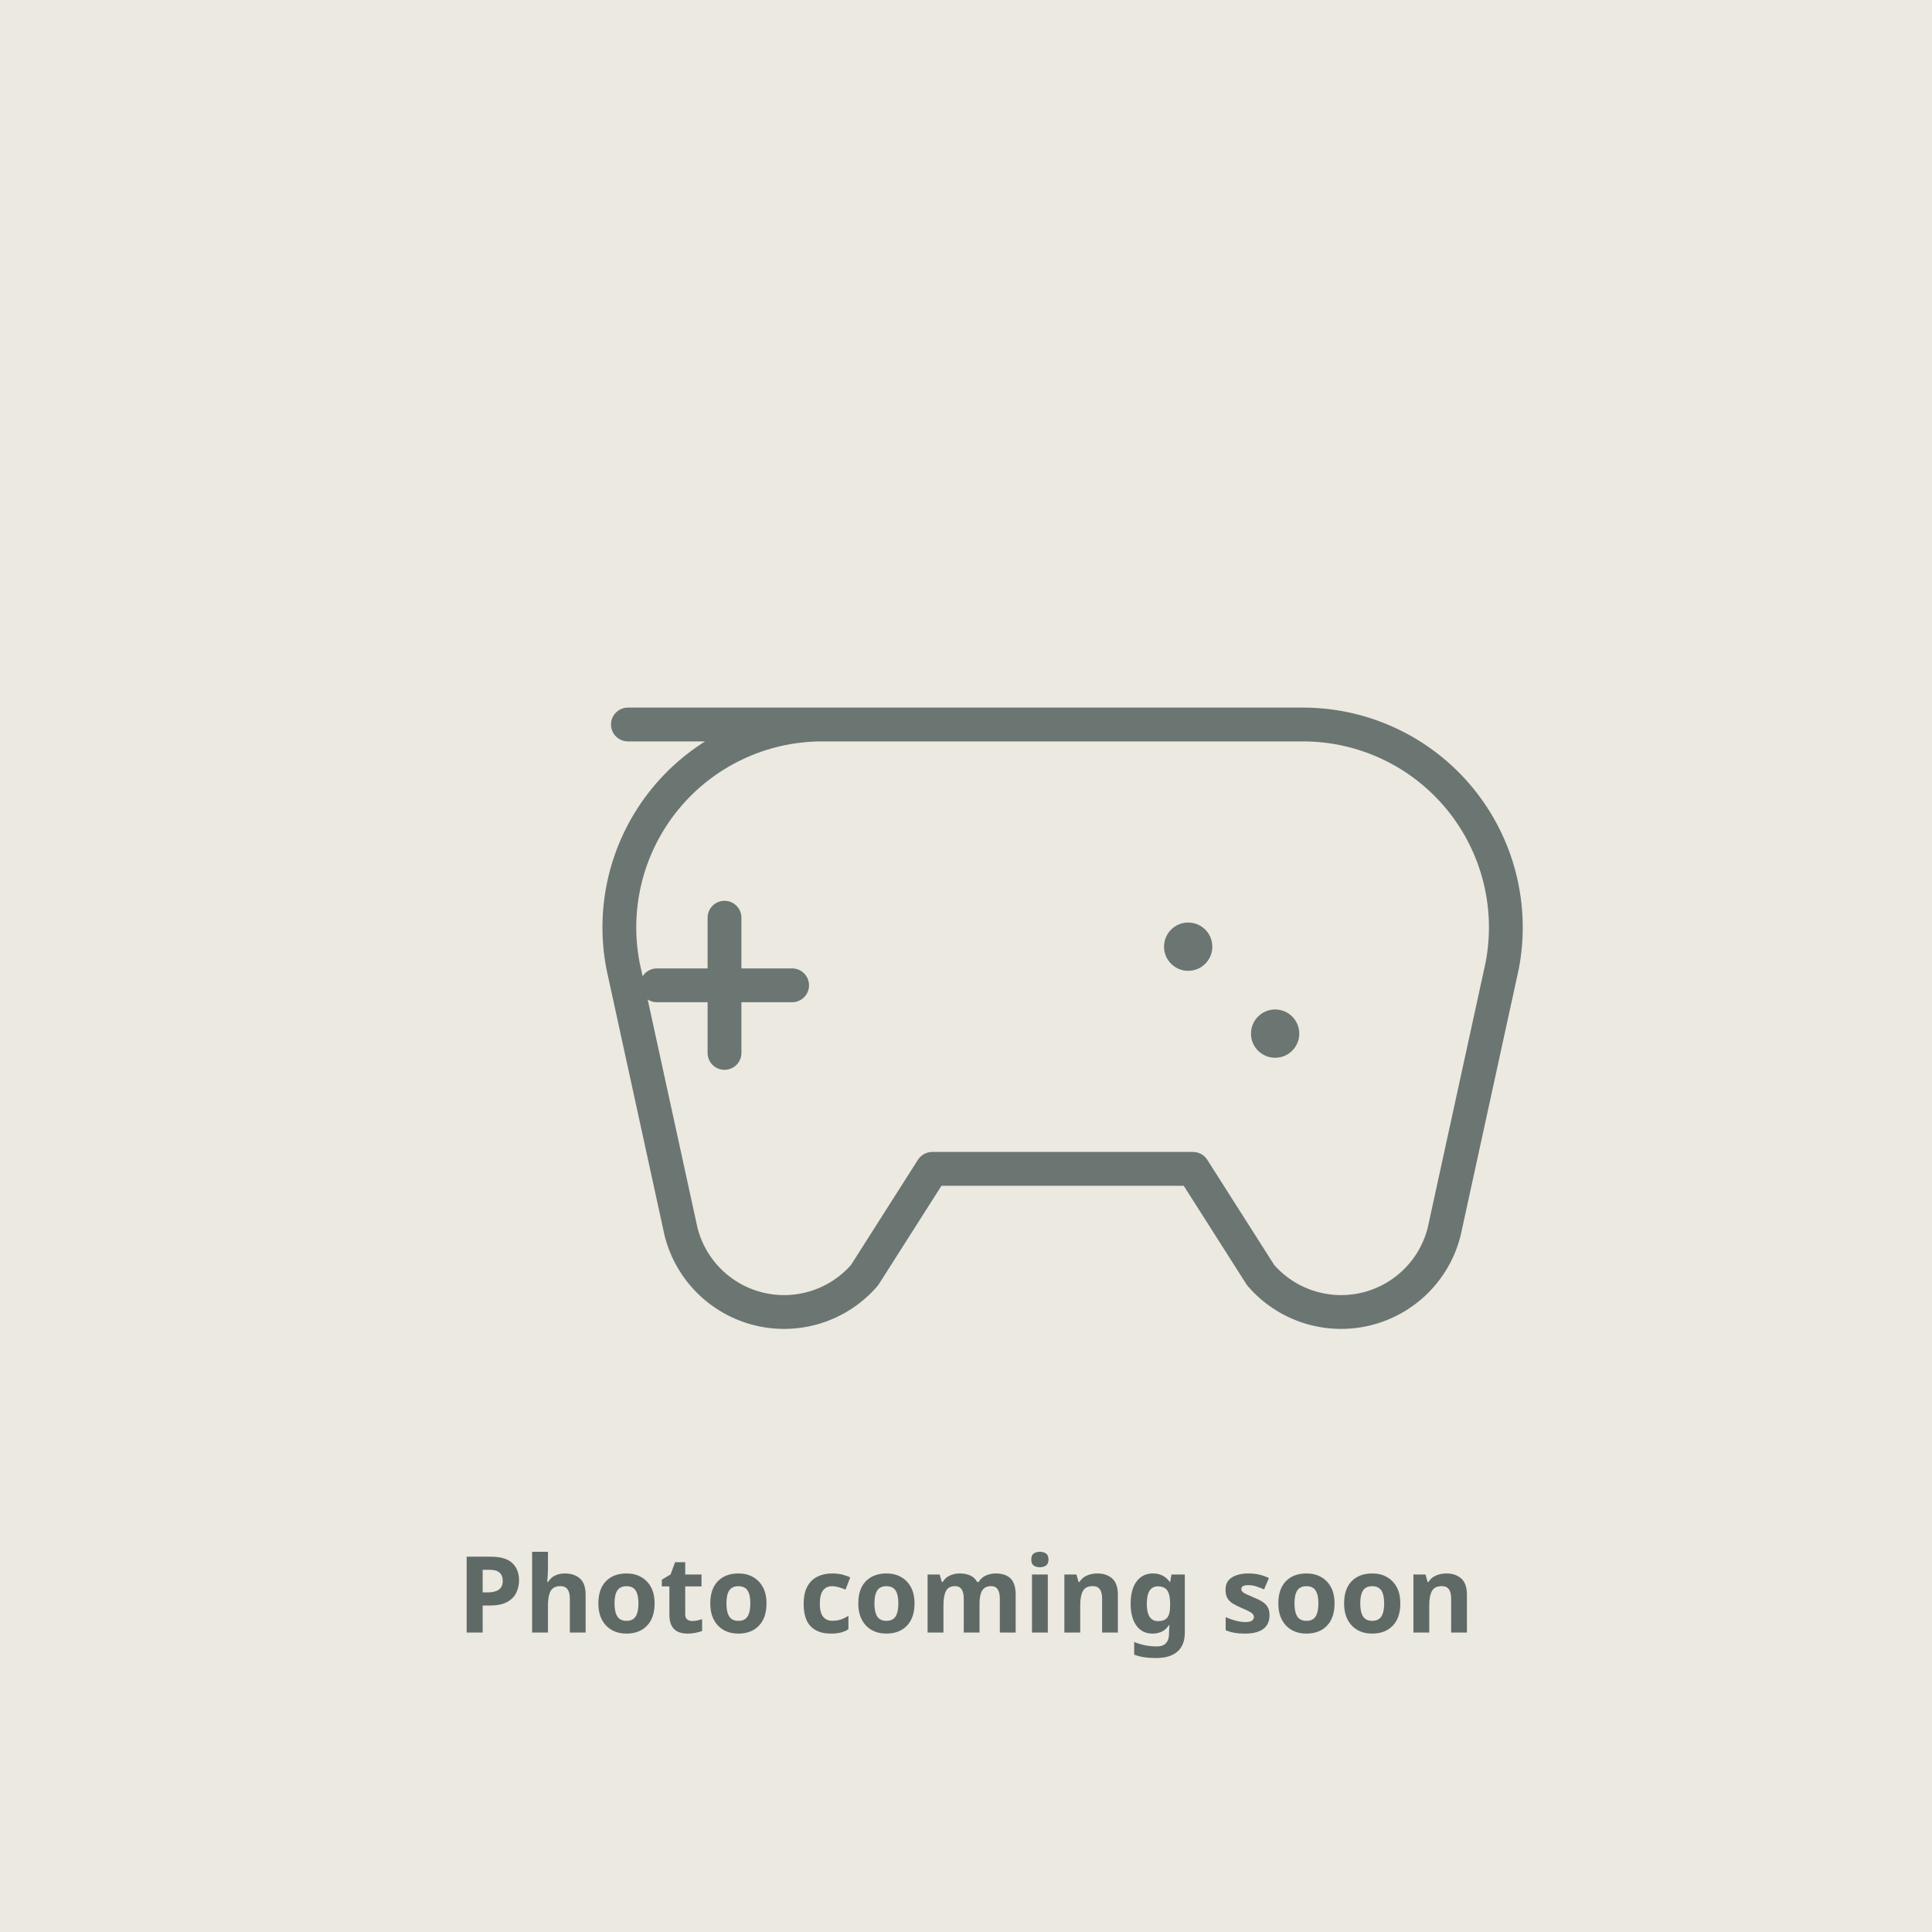
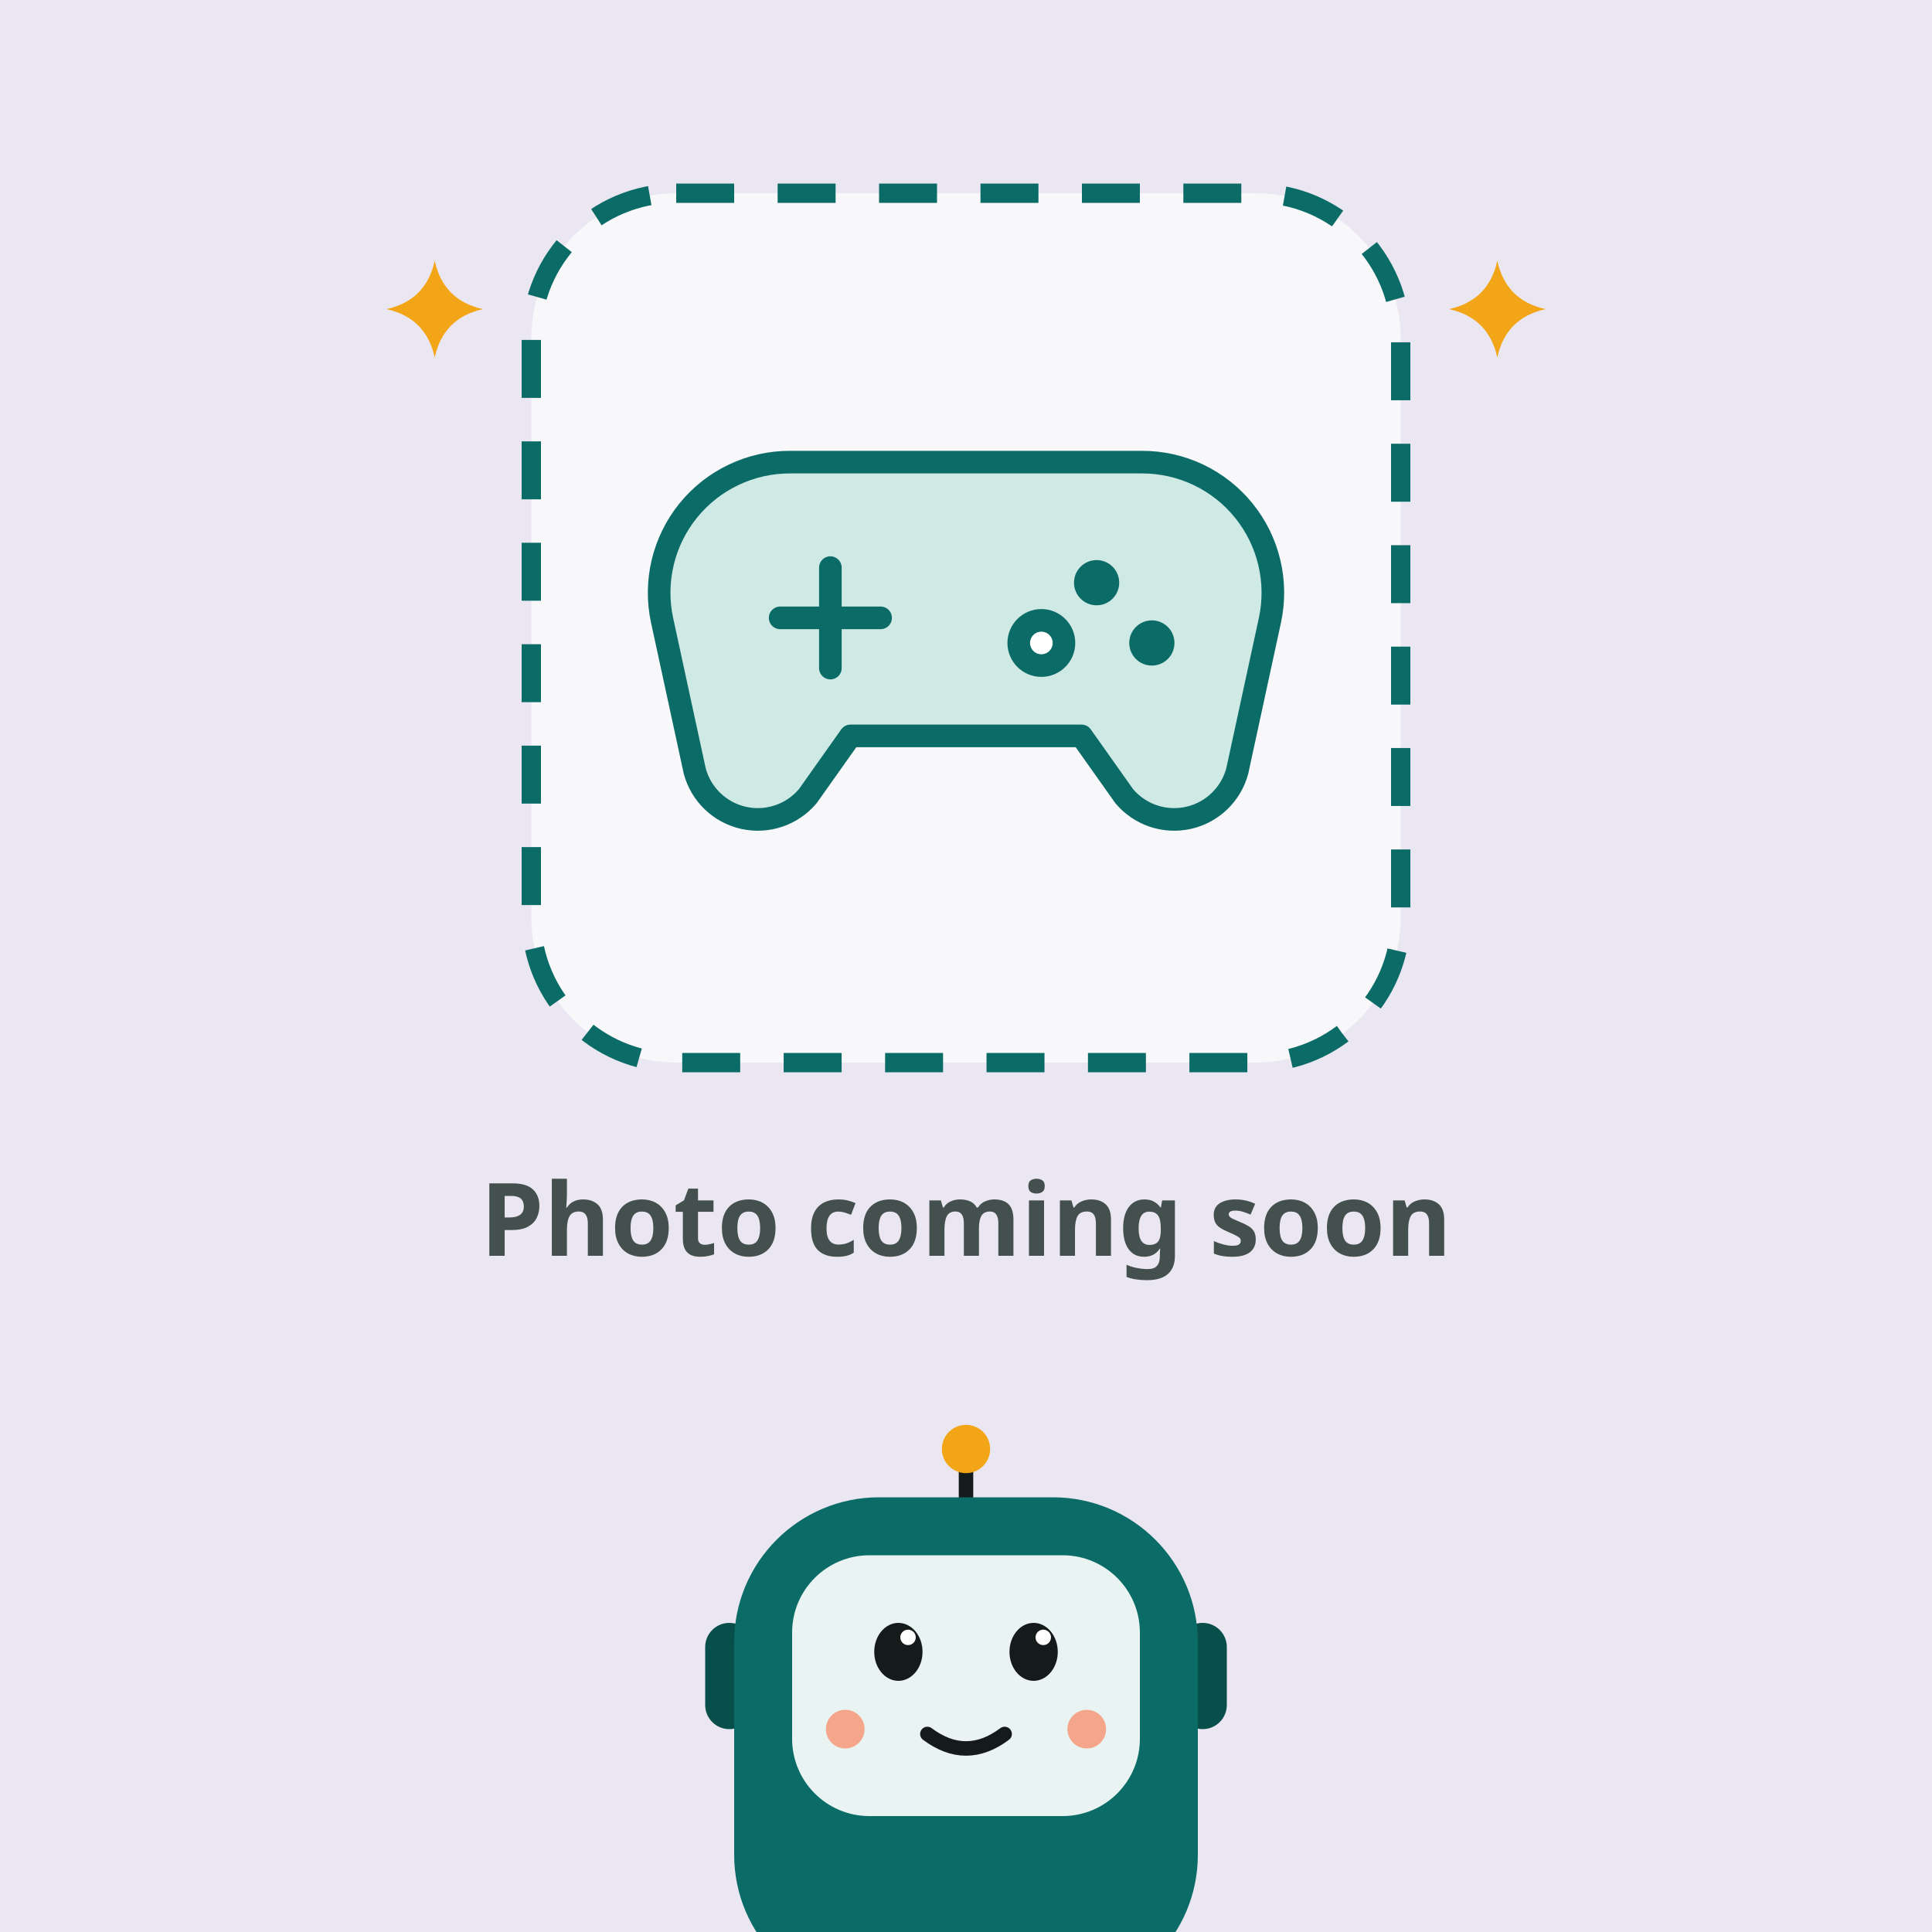
- <svg xmlns="http://www.w3.org/2000/svg" viewBox="0 0 400 400" role="img" aria-label="Gaming product photo coming soon">
-   <rect width="400" height="400" fill="#ece9e1" />
-   <g fill="none" stroke="#6b7673" stroke-width="7" stroke-linecap="round" stroke-linejoin="round">
-     <path d="M130 150h140a42 42 0 0 1 41 50l-12 55a22 22 0 0 1-38 9l-14-22h-54l-14 22a22 22 0 0 1-38-9l-12-55a42 42 0 0 1 41-50z" />
-     <path d="M150 190v28M136 204h28" />
-     <circle cx="246" cy="196" r="5" fill="#6b7673" stroke="none" />
-     <circle cx="264" cy="214" r="5" fill="#6b7673" stroke="none" />
+ <svg xmlns="http://www.w3.org/2000/svg" viewBox="0 0 400 400" role="img" aria-label="Gaming photo coming soon">
+   <rect width="400" height="400" fill="#ebe7f2" />
+   <rect x="110" y="40" width="180" height="180" rx="30" fill="#ffffff" fill-opacity="0.65" stroke="#0b6b66" stroke-width="4" stroke-dasharray="12 9" />
+   <path d="M90 54q1.8 8.2 10 10q-8.2 1.8-10 10q-1.8-8.2-10-10q8.2-1.8 10-10z" fill="#f2a516" />
+   <path d="M310 54q1.8 8.2 10 10q-8.2 1.8-10 10q-1.8-8.2-10-10q8.2-1.8 10-10z" fill="#f2a516" />
+   <g transform="translate(200 130) scale(0.52) translate(-200 -170)" stroke="#0b6b66" stroke-width="9" stroke-linecap="round" stroke-linejoin="round">
+     <path d="M130 104h140a52 52 0 0 1 51 63l-13 60a26 26 0 0 1-45 10l-17-24h-92l-17 24a26 26 0 0 1-45-10l-13-60a52 52 0 0 1 51-63z" fill="#cfe9e5" />
+     <path d="M146 146v40M126 166h40" />
+     <circle cx="252" cy="152" r="9" fill="#0b6b66" stroke="none" />
+     <circle cx="274" cy="176" r="9" fill="#0b6b66" stroke="none" />
+     <circle cx="230" cy="176" r="9" fill="#ffffff" />
  </g>
-   <text x="200" y="338" text-anchor="middle" font-family="system-ui,sans-serif" font-size="22" font-weight="600" fill="#5f6a67">Photo coming soon</text>
+   <text x="200" y="260" text-anchor="middle" font-family="'Be Vietnam Pro', system-ui, sans-serif" font-size="21" font-weight="700" fill="#44504d">Photo coming soon</text>
+   <g transform="translate(152 296)">
+     <line x1="48" y1="14" x2="48" y2="4" stroke="#151b1a" stroke-width="3" stroke-linecap="round" />
+     <circle cx="48" cy="4" r="5" fill="#f2a516" />
+     <rect x="-6" y="40" width="10" height="22" rx="5" fill="#084f4b" />
+     <rect x="92" y="40" width="10" height="22" rx="5" fill="#084f4b" />
+     <rect x="0" y="14" width="96" height="104" rx="30" fill="#0b6b66" />
+     <rect x="12" y="26" width="72" height="54" rx="16" fill="#e9f4f2" />
+     <ellipse cx="34" cy="46" rx="5" ry="6" fill="#151b1a" />
+     <ellipse cx="62" cy="46" rx="5" ry="6" fill="#151b1a" />
+     <circle cx="36" cy="43" r="1.6" fill="#ffffff" />
+     <circle cx="64" cy="43" r="1.6" fill="#ffffff" />
+     <circle cx="23" cy="62" r="4" fill="#f4a58a" />
+     <circle cx="73" cy="62" r="4" fill="#f4a58a" />
+     <path d="M40 63q8 6 16 0" fill="none" stroke="#151b1a" stroke-width="3" stroke-linecap="round" />
+   </g>
</svg>
